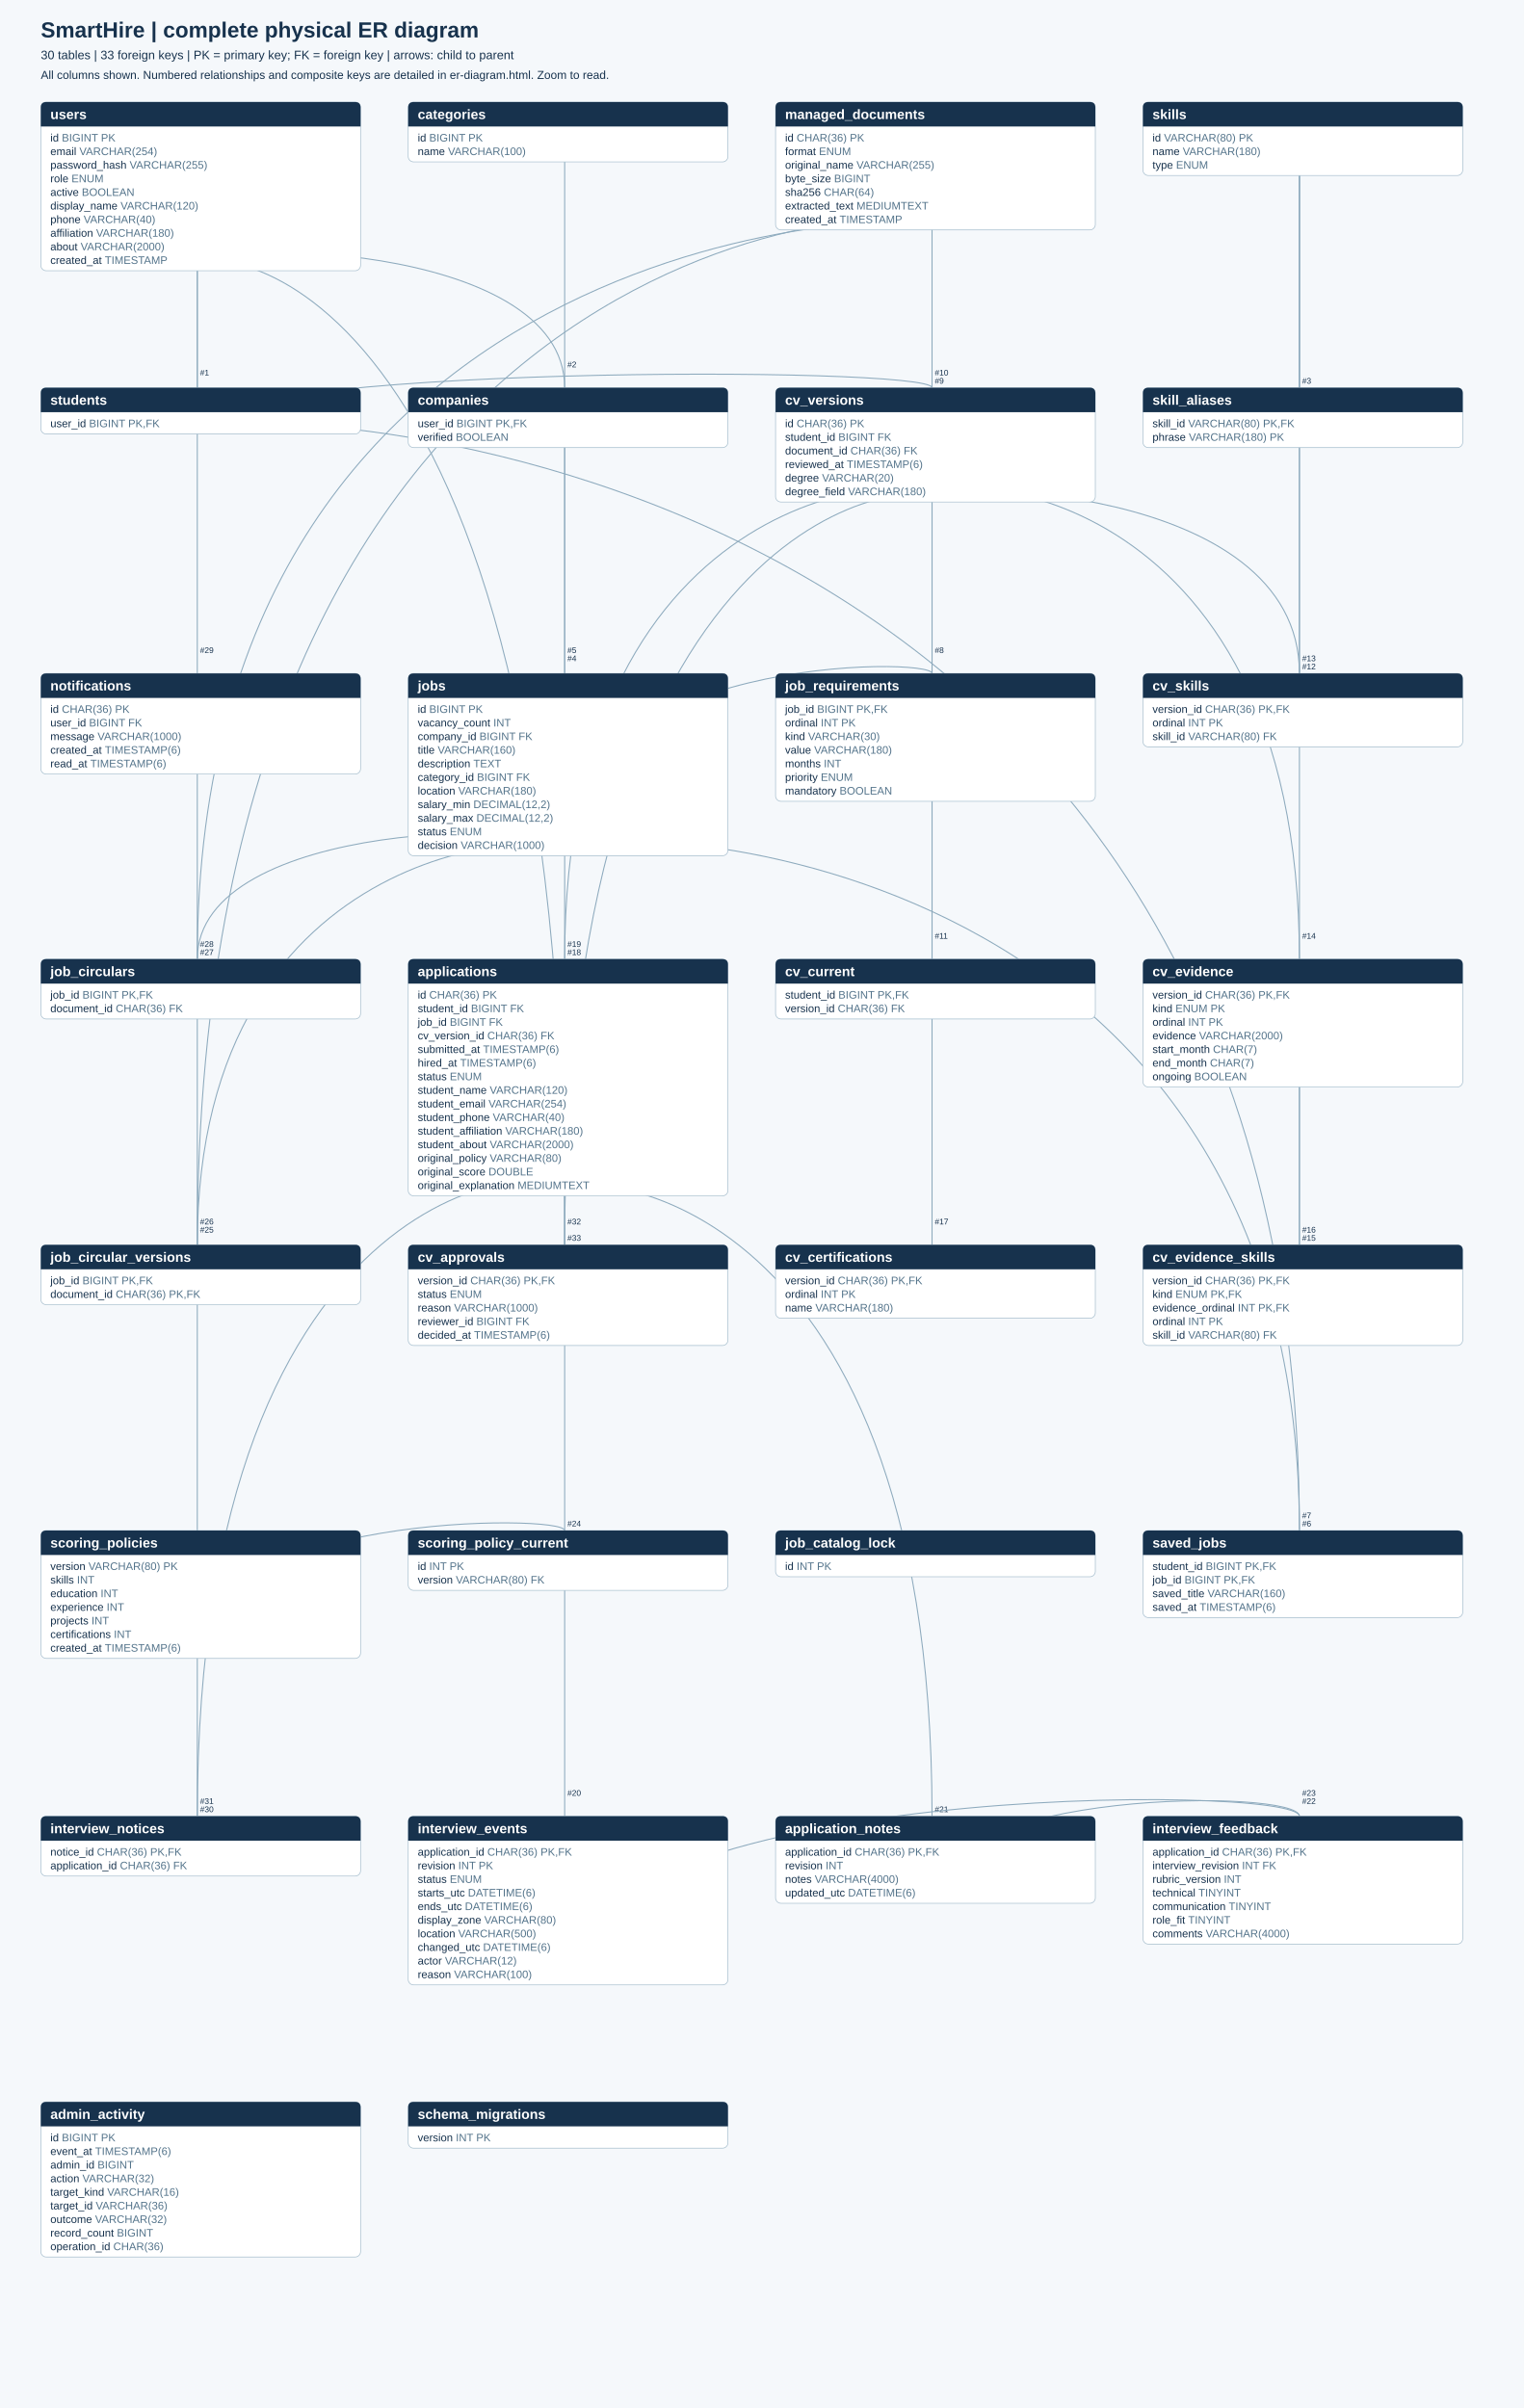
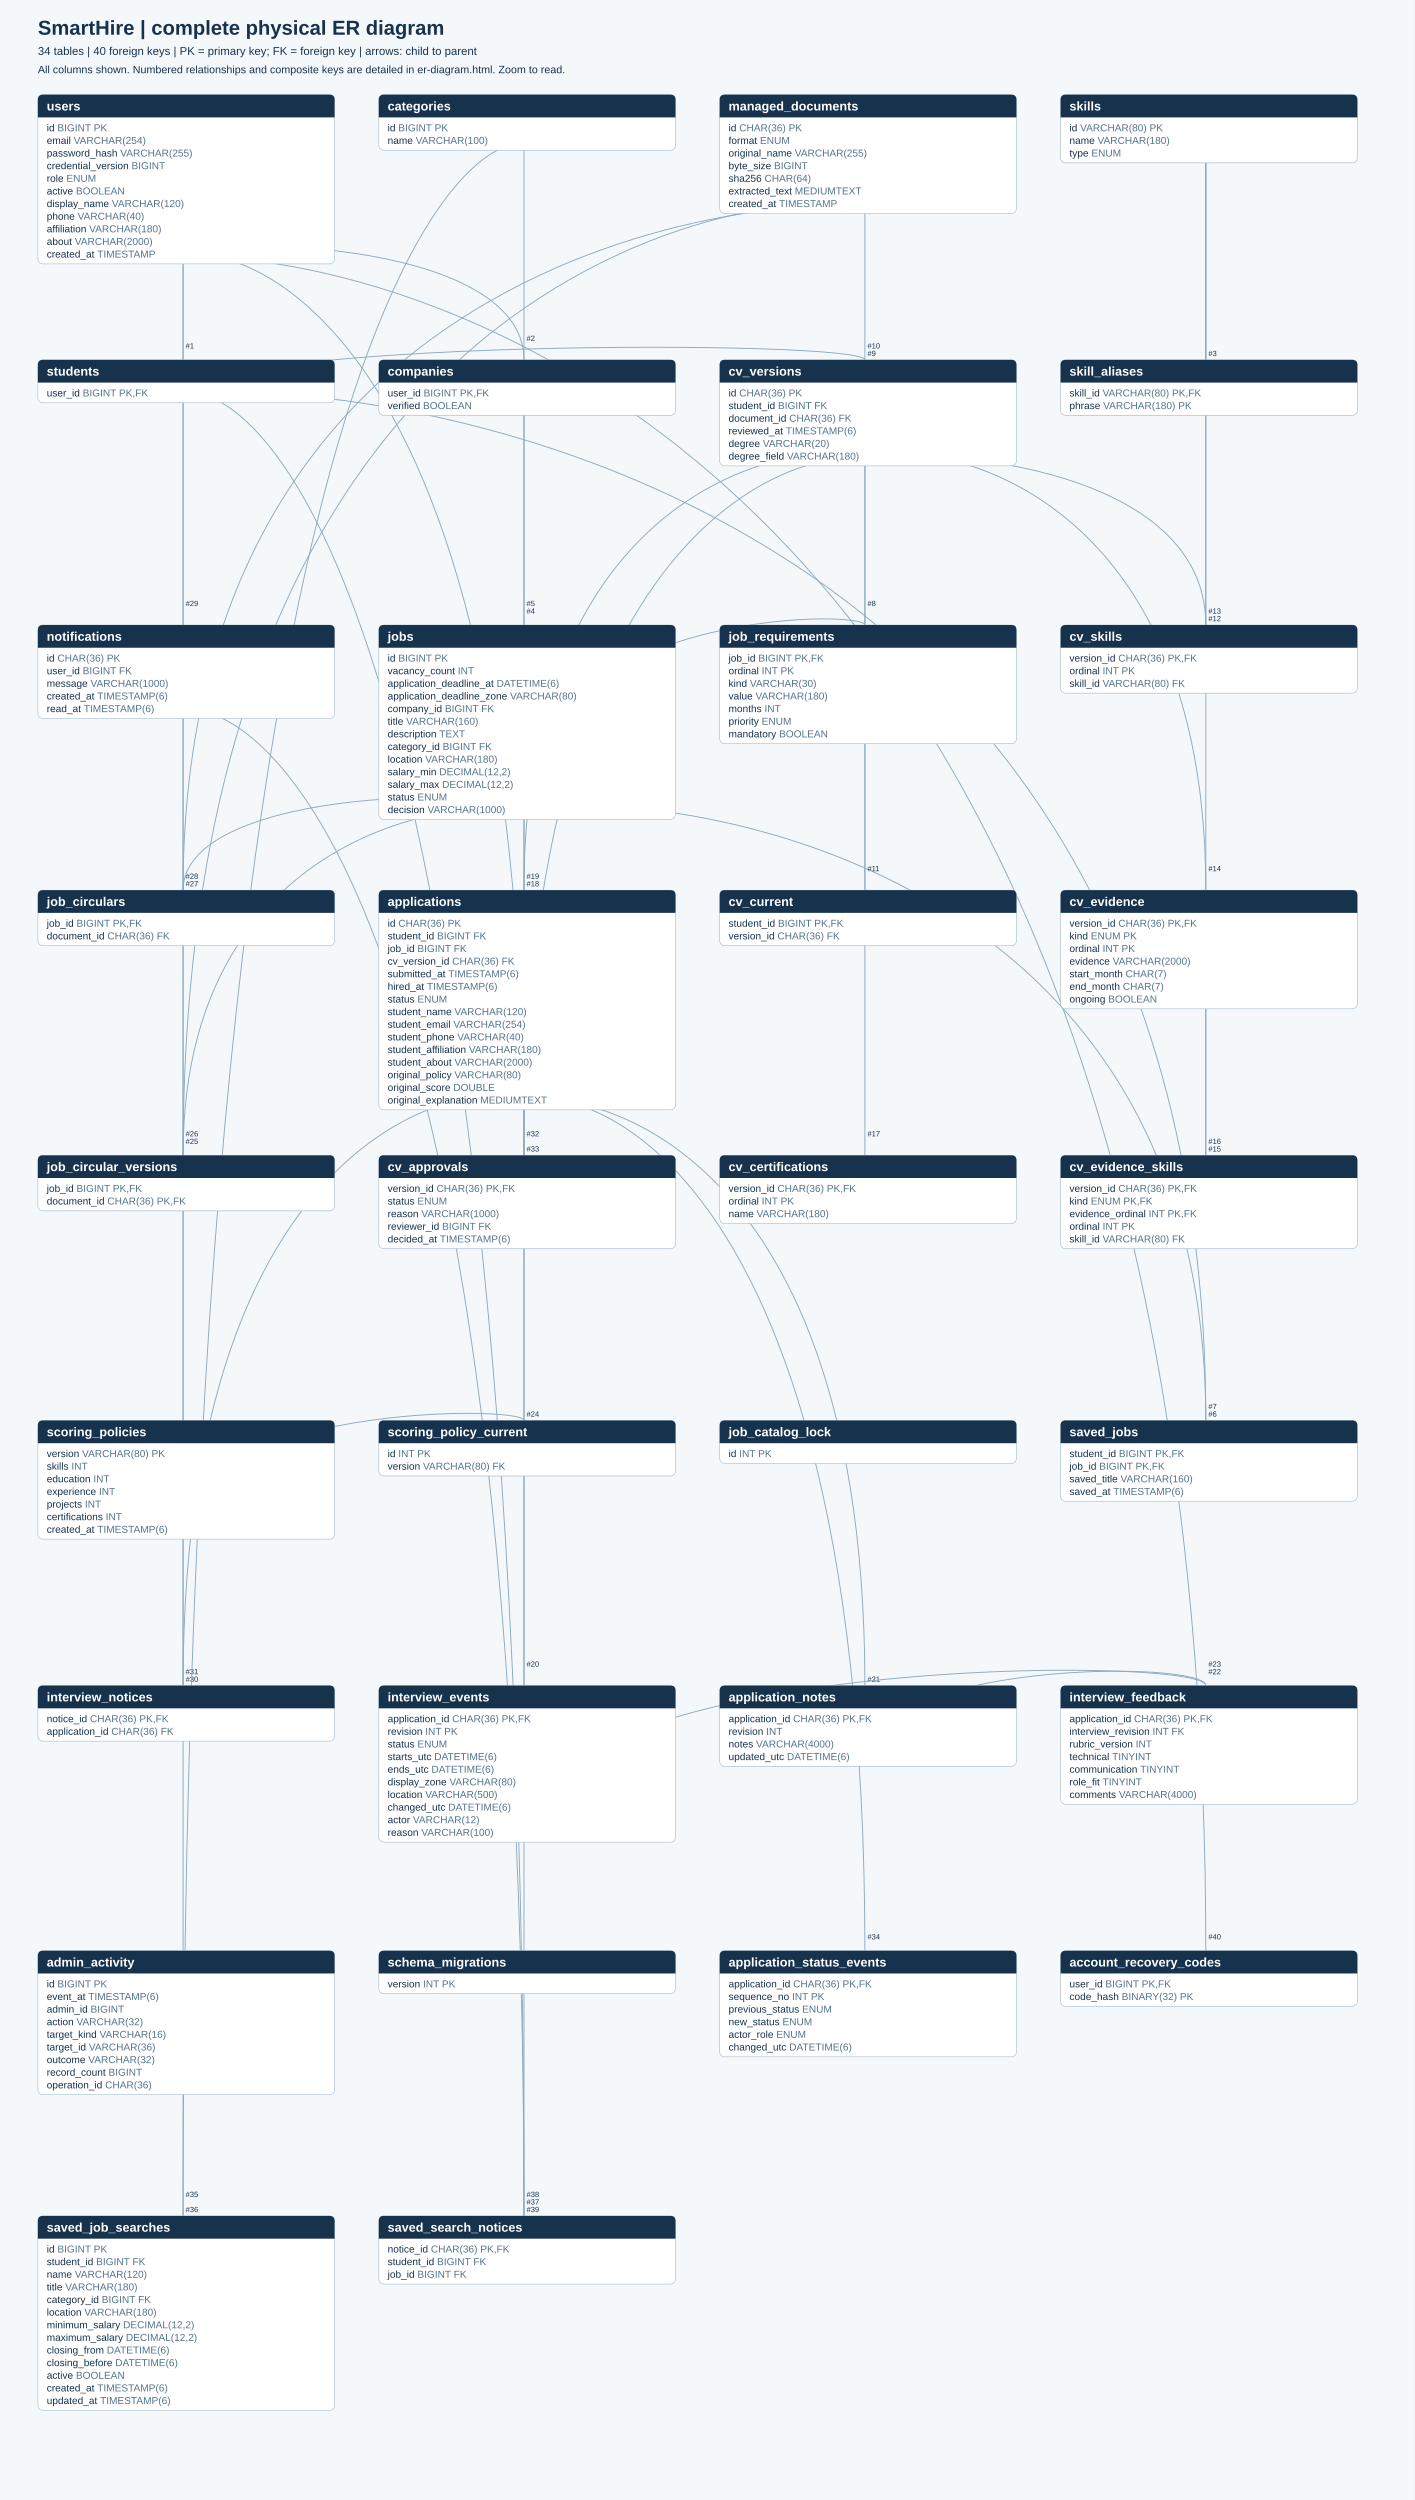
- <svg xmlns="http://www.w3.org/2000/svg" width="2240" height="3540" viewBox="0 0 2240 3540">
+ <svg xmlns="http://www.w3.org/2000/svg" width="2240" height="3960" viewBox="0 0 2240 3960">
  <defs>
    <marker id="arrow" markerWidth="9" markerHeight="9" refX="8" refY="4" orient="auto">
      <path d="M0 0 L8 4 L0 8" fill="none" stroke="#5e7e94" />
    </marker>
  </defs>
-   <rect width="2240" height="3540" fill="#f5f8fb" />
+   <rect width="2240" height="3960" fill="#f5f8fb" />
  <g font-family="Segoe UI,Arial,sans-serif" fill="#17324d">
    <text x="60" y="55" font-size="32" font-weight="bold">SmartHire | complete physical ER diagram</text>
-     <text x="60" y="87" font-size="18">30 tables | 33 foreign keys | PK = primary key; FK = foreign key | arrows: child to parent</text>
+     <text x="60" y="87" font-size="18">34 tables | 40 foreign keys | PK = primary key; FK = foreign key | arrows: child to parent</text>
    <text x="60" y="116" font-size="17">All columns shown. Numbered relationships and composite keys are detailed in er-diagram.html. Zoom to read.</text>
-     <path d="M290 570 C290 359,290 359,290 392" fill="none" stroke="#8daabd" stroke-width="1.5" marker-end="url(#arrow)" />
+     <path d="M290 570 C290 379,290 379,290 412" fill="none" stroke="#8daabd" stroke-width="1.5" marker-end="url(#arrow)" />
    <text x="294" y="552" font-size="12">#1</text>
-     <path d="M830 570 C830 351,290 351,290 392" fill="none" stroke="#8daabd" stroke-width="1.5" marker-end="url(#arrow)" />
+     <path d="M830 570 C830 371,290 371,290 412" fill="none" stroke="#8daabd" stroke-width="1.5" marker-end="url(#arrow)" />
    <text x="834" y="540" font-size="12">#2</text>
    <path d="M1910 570 C1910 203,1910 203,1910 252" fill="none" stroke="#8daabd" stroke-width="1.5" marker-end="url(#arrow)" />
    <text x="1914" y="564" font-size="12">#3</text>
    <path d="M830 990 C830 627,830 627,830 652" fill="none" stroke="#8daabd" stroke-width="1.5" marker-end="url(#arrow)" />
    <text x="834" y="972" font-size="12">#4</text>
    <path d="M830 990 C830 199,830 199,830 232" fill="none" stroke="#8daabd" stroke-width="1.5" marker-end="url(#arrow)" />
    <text x="834" y="960" font-size="12">#5</text>
    <path d="M1910 2250 C1910 591,290 591,290 632" fill="none" stroke="#8daabd" stroke-width="1.5" marker-end="url(#arrow)" />
    <text x="1914" y="2244" font-size="12">#6</text>
-     <path d="M1910 2250 C1910 1203,830 1203,830 1252" fill="none" stroke="#8daabd" stroke-width="1.5" marker-end="url(#arrow)" />
+     <path d="M1910 2250 C1910 1243,830 1243,830 1292" fill="none" stroke="#8daabd" stroke-width="1.5" marker-end="url(#arrow)" />
    <text x="1914" y="2232" font-size="12">#7</text>
-     <path d="M1370 990 C1370 965,830 965,830 1252" fill="none" stroke="#8daabd" stroke-width="1.5" marker-end="url(#arrow)" />
+     <path d="M1370 990 C1370 965,830 965,830 1292" fill="none" stroke="#8daabd" stroke-width="1.5" marker-end="url(#arrow)" />
    <text x="1374" y="960" font-size="12">#8</text>
    <path d="M1370 570 C1370 537,290 537,290 632" fill="none" stroke="#8daabd" stroke-width="1.5" marker-end="url(#arrow)" />
    <text x="1374" y="564" font-size="12">#9</text>
    <path d="M1370 570 C1370 291,1370 291,1370 332" fill="none" stroke="#8daabd" stroke-width="1.5" marker-end="url(#arrow)" />
    <text x="1374" y="552" font-size="12">#10</text>
    <path d="M1370 1410 C1370 683,1370 683,1370 732" fill="none" stroke="#8daabd" stroke-width="1.5" marker-end="url(#arrow)" />
    <text x="1374" y="1380" font-size="12">#11</text>
    <path d="M1910 990 C1910 707,1370 707,1370 732" fill="none" stroke="#8daabd" stroke-width="1.5" marker-end="url(#arrow)" />
    <text x="1914" y="984" font-size="12">#12</text>
    <path d="M1910 990 C1910 219,1910 219,1910 252" fill="none" stroke="#8daabd" stroke-width="1.5" marker-end="url(#arrow)" />
    <text x="1914" y="972" font-size="12">#13</text>
    <path d="M1910 1410 C1910 691,1370 691,1370 732" fill="none" stroke="#8daabd" stroke-width="1.5" marker-end="url(#arrow)" />
    <text x="1914" y="1380" font-size="12">#14</text>
    <path d="M1910 1830 C1910 1543,1910 1543,1910 1592" fill="none" stroke="#8daabd" stroke-width="1.5" marker-end="url(#arrow)" />
    <text x="1914" y="1824" font-size="12">#15</text>
    <path d="M1910 1830 C1910 227,1910 227,1910 252" fill="none" stroke="#8daabd" stroke-width="1.5" marker-end="url(#arrow)" />
    <text x="1914" y="1812" font-size="12">#16</text>
    <path d="M1370 1830 C1370 699,1370 699,1370 732" fill="none" stroke="#8daabd" stroke-width="1.5" marker-end="url(#arrow)" />
    <text x="1374" y="1800" font-size="12">#17</text>
    <path d="M830 1410 C830 691,1370 691,1370 732" fill="none" stroke="#8daabd" stroke-width="1.5" marker-end="url(#arrow)" />
    <text x="834" y="1404" font-size="12">#18</text>
-     <path d="M830 1410 C830 1203,830 1203,830 1252" fill="none" stroke="#8daabd" stroke-width="1.5" marker-end="url(#arrow)" />
+     <path d="M830 1410 C830 1243,830 1243,830 1292" fill="none" stroke="#8daabd" stroke-width="1.5" marker-end="url(#arrow)" />
    <text x="834" y="1392" font-size="12">#19</text>
    <path d="M830 2670 C830 1727,830 1727,830 1752" fill="none" stroke="#8daabd" stroke-width="1.5" marker-end="url(#arrow)" />
    <text x="834" y="2640" font-size="12">#20</text>
    <path d="M1370 2670 C1370 1719,830 1719,830 1752" fill="none" stroke="#8daabd" stroke-width="1.5" marker-end="url(#arrow)" />
    <text x="1374" y="2664" font-size="12">#21</text>
    <path d="M1910 2670 C1910 2629,1370 2629,1370 2792" fill="none" stroke="#8daabd" stroke-width="1.5" marker-end="url(#arrow)" />
    <text x="1914" y="2652" font-size="12">#22</text>
    <path d="M1910 2670 C1910 2621,830 2621,830 2912" fill="none" stroke="#8daabd" stroke-width="1.5" marker-end="url(#arrow)" />
    <text x="1914" y="2640" font-size="12">#23</text>
    <path d="M830 2250 C830 2225,290 2225,290 2432" fill="none" stroke="#8daabd" stroke-width="1.5" marker-end="url(#arrow)" />
    <text x="834" y="2244" font-size="12">#24</text>
-     <path d="M290 1830 C290 1219,830 1219,830 1252" fill="none" stroke="#8daabd" stroke-width="1.5" marker-end="url(#arrow)" />
+     <path d="M290 1830 C290 1259,830 1259,830 1292" fill="none" stroke="#8daabd" stroke-width="1.5" marker-end="url(#arrow)" />
    <text x="294" y="1812" font-size="12">#25</text>
    <path d="M290 1830 C290 291,1370 291,1370 332" fill="none" stroke="#8daabd" stroke-width="1.5" marker-end="url(#arrow)" />
    <text x="294" y="1800" font-size="12">#26</text>
-     <path d="M290 1410 C290 1203,830 1203,830 1252" fill="none" stroke="#8daabd" stroke-width="1.5" marker-end="url(#arrow)" />
+     <path d="M290 1410 C290 1243,830 1243,830 1292" fill="none" stroke="#8daabd" stroke-width="1.5" marker-end="url(#arrow)" />
    <text x="294" y="1404" font-size="12">#27</text>
    <path d="M290 1410 C290 307,1370 307,1370 332" fill="none" stroke="#8daabd" stroke-width="1.5" marker-end="url(#arrow)" />
    <text x="294" y="1392" font-size="12">#28</text>
-     <path d="M290 990 C290 359,290 359,290 392" fill="none" stroke="#8daabd" stroke-width="1.5" marker-end="url(#arrow)" />
+     <path d="M290 990 C290 379,290 379,290 412" fill="none" stroke="#8daabd" stroke-width="1.5" marker-end="url(#arrow)" />
    <text x="294" y="960" font-size="12">#29</text>
    <path d="M290 2670 C290 1091,290 1091,290 1132" fill="none" stroke="#8daabd" stroke-width="1.5" marker-end="url(#arrow)" />
    <text x="294" y="2664" font-size="12">#30</text>
    <path d="M290 2670 C290 1703,830 1703,830 1752" fill="none" stroke="#8daabd" stroke-width="1.5" marker-end="url(#arrow)" />
    <text x="294" y="2652" font-size="12">#31</text>
    <path d="M830 1830 C830 707,1370 707,1370 732" fill="none" stroke="#8daabd" stroke-width="1.5" marker-end="url(#arrow)" />
    <text x="834" y="1800" font-size="12">#32</text>
-     <path d="M830 1830 C830 359,290 359,290 392" fill="none" stroke="#8daabd" stroke-width="1.5" marker-end="url(#arrow)" />
+     <path d="M830 1830 C830 379,290 379,290 412" fill="none" stroke="#8daabd" stroke-width="1.5" marker-end="url(#arrow)" />
    <text x="834" y="1824" font-size="12">#33</text>
+     <path d="M1370 3090 C1370 1711,830 1711,830 1752" fill="none" stroke="#8daabd" stroke-width="1.5" marker-end="url(#arrow)" />
+     <text x="1374" y="3072" font-size="12">#34</text>
+     <path d="M290 3510 C290 583,290 583,290 632" fill="none" stroke="#8daabd" stroke-width="1.5" marker-end="url(#arrow)" />
+     <text x="294" y="3480" font-size="12">#35</text>
+     <path d="M290 3510 C290 207,830 207,830 232" fill="none" stroke="#8daabd" stroke-width="1.5" marker-end="url(#arrow)" />
+     <text x="294" y="3504" font-size="12">#36</text>
+     <path d="M830 3510 C830 1099,290 1099,290 1132" fill="none" stroke="#8daabd" stroke-width="1.5" marker-end="url(#arrow)" />
+     <text x="834" y="3492" font-size="12">#37</text>
+     <path d="M830 3510 C830 591,290 591,290 632" fill="none" stroke="#8daabd" stroke-width="1.5" marker-end="url(#arrow)" />
+     <text x="834" y="3480" font-size="12">#38</text>
+     <path d="M830 3510 C830 1243,830 1243,830 1292" fill="none" stroke="#8daabd" stroke-width="1.5" marker-end="url(#arrow)" />
+     <text x="834" y="3504" font-size="12">#39</text>
+     <path d="M1910 3090 C1910 387,290 387,290 412" fill="none" stroke="#8daabd" stroke-width="1.5" marker-end="url(#arrow)" />
+     <text x="1914" y="3072" font-size="12">#40</text>
    <rect x="600" y="3090" width="470" height="68" rx="8" fill="white" stroke="#a6becd" />
    <path d="M608 3090 H1062 Q1070 3090 1070 3098 V3126 H600 V3098 Q600 3090 608 3090" fill="#17324d" />
    <text x="614" y="3115" font-size="20" font-weight="bold" fill="white">schema_migrations</text>
    <text x="614" y="3148" font-size="16">version <tspan fill="#53738a">INT PK</tspan>
    </text>
-     <rect x="60" y="150" width="470" height="248" rx="8" fill="white" stroke="#a6becd" />
+     <rect x="60" y="150" width="470" height="268" rx="8" fill="white" stroke="#a6becd" />
    <path d="M68 150 H522 Q530 150 530 158 V186 H60 V158 Q60 150 68 150" fill="#17324d" />
    <text x="74" y="175" font-size="20" font-weight="bold" fill="white">users</text>
    <text x="74" y="208" font-size="16">id <tspan fill="#53738a">BIGINT PK</tspan>
    </text>
    <text x="74" y="228" font-size="16">email <tspan fill="#53738a">VARCHAR(254) </tspan>
    </text>
    <text x="74" y="248" font-size="16">password_hash <tspan fill="#53738a">VARCHAR(255) </tspan>
    </text>
-     <text x="74" y="268" font-size="16">role <tspan fill="#53738a">ENUM </tspan>
-     </text>
-     <text x="74" y="288" font-size="16">active <tspan fill="#53738a">BOOLEAN </tspan>
-     </text>
-     <text x="74" y="308" font-size="16">display_name <tspan fill="#53738a">VARCHAR(120) </tspan>
-     </text>
-     <text x="74" y="328" font-size="16">phone <tspan fill="#53738a">VARCHAR(40) </tspan>
-     </text>
-     <text x="74" y="348" font-size="16">affiliation <tspan fill="#53738a">VARCHAR(180) </tspan>
-     </text>
-     <text x="74" y="368" font-size="16">about <tspan fill="#53738a">VARCHAR(2000) </tspan>
-     </text>
-     <text x="74" y="388" font-size="16">created_at <tspan fill="#53738a">TIMESTAMP </tspan>
+     <text x="74" y="268" font-size="16">credential_version <tspan fill="#53738a">BIGINT </tspan>
+     </text>
+     <text x="74" y="288" font-size="16">role <tspan fill="#53738a">ENUM </tspan>
+     </text>
+     <text x="74" y="308" font-size="16">active <tspan fill="#53738a">BOOLEAN </tspan>
+     </text>
+     <text x="74" y="328" font-size="16">display_name <tspan fill="#53738a">VARCHAR(120) </tspan>
+     </text>
+     <text x="74" y="348" font-size="16">phone <tspan fill="#53738a">VARCHAR(40) </tspan>
+     </text>
+     <text x="74" y="368" font-size="16">affiliation <tspan fill="#53738a">VARCHAR(180) </tspan>
+     </text>
+     <text x="74" y="388" font-size="16">about <tspan fill="#53738a">VARCHAR(2000) </tspan>
+     </text>
+     <text x="74" y="408" font-size="16">created_at <tspan fill="#53738a">TIMESTAMP </tspan>
    </text>
    <rect x="60" y="570" width="470" height="68" rx="8" fill="white" stroke="#a6becd" />
    <path d="M68 570 H522 Q530 570 530 578 V606 H60 V578 Q60 570 68 570" fill="#17324d" />
    <text x="74" y="595" font-size="20" font-weight="bold" fill="white">students</text>
    <text x="74" y="628" font-size="16">user_id <tspan fill="#53738a">BIGINT PK,FK</tspan>
    </text>
    <rect x="600" y="570" width="470" height="88" rx="8" fill="white" stroke="#a6becd" />
    <path d="M608 570 H1062 Q1070 570 1070 578 V606 H600 V578 Q600 570 608 570" fill="#17324d" />
    <text x="614" y="595" font-size="20" font-weight="bold" fill="white">companies</text>
    <text x="614" y="628" font-size="16">user_id <tspan fill="#53738a">BIGINT PK,FK</tspan>
    </text>
    <text x="614" y="648" font-size="16">verified <tspan fill="#53738a">BOOLEAN </tspan>
    </text>
    <rect x="1140" y="2250" width="470" height="68" rx="8" fill="white" stroke="#a6becd" />
    <path d="M1148 2250 H1602 Q1610 2250 1610 2258 V2286 H1140 V2258 Q1140 2250 1148 2250" fill="#17324d" />
    <text x="1154" y="2275" font-size="20" font-weight="bold" fill="white">job_catalog_lock</text>
    <text x="1154" y="2308" font-size="16">id <tspan fill="#53738a">INT PK</tspan>
    </text>
    <rect x="600" y="150" width="470" height="88" rx="8" fill="white" stroke="#a6becd" />
    <path d="M608 150 H1062 Q1070 150 1070 158 V186 H600 V158 Q600 150 608 150" fill="#17324d" />
    <text x="614" y="175" font-size="20" font-weight="bold" fill="white">categories</text>
    <text x="614" y="208" font-size="16">id <tspan fill="#53738a">BIGINT PK</tspan>
    </text>
    <text x="614" y="228" font-size="16">name <tspan fill="#53738a">VARCHAR(100) </tspan>
    </text>
    <rect x="1680" y="150" width="470" height="108" rx="8" fill="white" stroke="#a6becd" />
    <path d="M1688 150 H2142 Q2150 150 2150 158 V186 H1680 V158 Q1680 150 1688 150" fill="#17324d" />
    <text x="1694" y="175" font-size="20" font-weight="bold" fill="white">skills</text>
    <text x="1694" y="208" font-size="16">id <tspan fill="#53738a">VARCHAR(80) PK</tspan>
    </text>
    <text x="1694" y="228" font-size="16">name <tspan fill="#53738a">VARCHAR(180) </tspan>
    </text>
    <text x="1694" y="248" font-size="16">type <tspan fill="#53738a">ENUM </tspan>
    </text>
    <rect x="1680" y="570" width="470" height="88" rx="8" fill="white" stroke="#a6becd" />
    <path d="M1688 570 H2142 Q2150 570 2150 578 V606 H1680 V578 Q1680 570 1688 570" fill="#17324d" />
    <text x="1694" y="595" font-size="20" font-weight="bold" fill="white">skill_aliases</text>
    <text x="1694" y="628" font-size="16">skill_id <tspan fill="#53738a">VARCHAR(80) PK,FK</tspan>
    </text>
    <text x="1694" y="648" font-size="16">phrase <tspan fill="#53738a">VARCHAR(180) PK</tspan>
    </text>
-     <rect x="600" y="990" width="470" height="268" rx="8" fill="white" stroke="#a6becd" />
+     <rect x="600" y="990" width="470" height="308" rx="8" fill="white" stroke="#a6becd" />
    <path d="M608 990 H1062 Q1070 990 1070 998 V1026 H600 V998 Q600 990 608 990" fill="#17324d" />
    <text x="614" y="1015" font-size="20" font-weight="bold" fill="white">jobs</text>
    <text x="614" y="1048" font-size="16">id <tspan fill="#53738a">BIGINT PK</tspan>
    </text>
    <text x="614" y="1068" font-size="16">vacancy_count <tspan fill="#53738a">INT </tspan>
    </text>
-     <text x="614" y="1088" font-size="16">company_id <tspan fill="#53738a">BIGINT FK</tspan>
-     </text>
-     <text x="614" y="1108" font-size="16">title <tspan fill="#53738a">VARCHAR(160) </tspan>
-     </text>
-     <text x="614" y="1128" font-size="16">description <tspan fill="#53738a">TEXT </tspan>
-     </text>
-     <text x="614" y="1148" font-size="16">category_id <tspan fill="#53738a">BIGINT FK</tspan>
-     </text>
-     <text x="614" y="1168" font-size="16">location <tspan fill="#53738a">VARCHAR(180) </tspan>
-     </text>
-     <text x="614" y="1188" font-size="16">salary_min <tspan fill="#53738a">DECIMAL(12,2) </tspan>
-     </text>
-     <text x="614" y="1208" font-size="16">salary_max <tspan fill="#53738a">DECIMAL(12,2) </tspan>
-     </text>
-     <text x="614" y="1228" font-size="16">status <tspan fill="#53738a">ENUM </tspan>
-     </text>
-     <text x="614" y="1248" font-size="16">decision <tspan fill="#53738a">VARCHAR(1000) </tspan>
+     <text x="614" y="1088" font-size="16">application_deadline_at <tspan fill="#53738a">DATETIME(6) </tspan>
+     </text>
+     <text x="614" y="1108" font-size="16">application_deadline_zone <tspan fill="#53738a">VARCHAR(80) </tspan>
+     </text>
+     <text x="614" y="1128" font-size="16">company_id <tspan fill="#53738a">BIGINT FK</tspan>
+     </text>
+     <text x="614" y="1148" font-size="16">title <tspan fill="#53738a">VARCHAR(160) </tspan>
+     </text>
+     <text x="614" y="1168" font-size="16">description <tspan fill="#53738a">TEXT </tspan>
+     </text>
+     <text x="614" y="1188" font-size="16">category_id <tspan fill="#53738a">BIGINT FK</tspan>
+     </text>
+     <text x="614" y="1208" font-size="16">location <tspan fill="#53738a">VARCHAR(180) </tspan>
+     </text>
+     <text x="614" y="1228" font-size="16">salary_min <tspan fill="#53738a">DECIMAL(12,2) </tspan>
+     </text>
+     <text x="614" y="1248" font-size="16">salary_max <tspan fill="#53738a">DECIMAL(12,2) </tspan>
+     </text>
+     <text x="614" y="1268" font-size="16">status <tspan fill="#53738a">ENUM </tspan>
+     </text>
+     <text x="614" y="1288" font-size="16">decision <tspan fill="#53738a">VARCHAR(1000) </tspan>
    </text>
    <rect x="1680" y="2250" width="470" height="128" rx="8" fill="white" stroke="#a6becd" />
    <path d="M1688 2250 H2142 Q2150 2250 2150 2258 V2286 H1680 V2258 Q1680 2250 1688 2250" fill="#17324d" />
    <text x="1694" y="2275" font-size="20" font-weight="bold" fill="white">saved_jobs</text>
    <text x="1694" y="2308" font-size="16">student_id <tspan fill="#53738a">BIGINT PK,FK</tspan>
    </text>
    <text x="1694" y="2328" font-size="16">job_id <tspan fill="#53738a">BIGINT PK,FK</tspan>
    </text>
    <text x="1694" y="2348" font-size="16">saved_title <tspan fill="#53738a">VARCHAR(160) </tspan>
    </text>
    <text x="1694" y="2368" font-size="16">saved_at <tspan fill="#53738a">TIMESTAMP(6) </tspan>
    </text>
    <rect x="1140" y="990" width="470" height="188" rx="8" fill="white" stroke="#a6becd" />
    <path d="M1148 990 H1602 Q1610 990 1610 998 V1026 H1140 V998 Q1140 990 1148 990" fill="#17324d" />
    <text x="1154" y="1015" font-size="20" font-weight="bold" fill="white">job_requirements</text>
    <text x="1154" y="1048" font-size="16">job_id <tspan fill="#53738a">BIGINT PK,FK</tspan>
    </text>
    <text x="1154" y="1068" font-size="16">ordinal <tspan fill="#53738a">INT PK</tspan>
    </text>
    <text x="1154" y="1088" font-size="16">kind <tspan fill="#53738a">VARCHAR(30) </tspan>
    </text>
    <text x="1154" y="1108" font-size="16">value <tspan fill="#53738a">VARCHAR(180) </tspan>
    </text>
    <text x="1154" y="1128" font-size="16">months <tspan fill="#53738a">INT </tspan>
    </text>
    <text x="1154" y="1148" font-size="16">priority <tspan fill="#53738a">ENUM </tspan>
    </text>
    <text x="1154" y="1168" font-size="16">mandatory <tspan fill="#53738a">BOOLEAN </tspan>
    </text>
    <rect x="1140" y="150" width="470" height="188" rx="8" fill="white" stroke="#a6becd" />
    <path d="M1148 150 H1602 Q1610 150 1610 158 V186 H1140 V158 Q1140 150 1148 150" fill="#17324d" />
    <text x="1154" y="175" font-size="20" font-weight="bold" fill="white">managed_documents</text>
    <text x="1154" y="208" font-size="16">id <tspan fill="#53738a">CHAR(36) PK</tspan>
    </text>
    <text x="1154" y="228" font-size="16">format <tspan fill="#53738a">ENUM </tspan>
    </text>
    <text x="1154" y="248" font-size="16">original_name <tspan fill="#53738a">VARCHAR(255) </tspan>
    </text>
    <text x="1154" y="268" font-size="16">byte_size <tspan fill="#53738a">BIGINT </tspan>
    </text>
    <text x="1154" y="288" font-size="16">sha256 <tspan fill="#53738a">CHAR(64) </tspan>
    </text>
    <text x="1154" y="308" font-size="16">extracted_text <tspan fill="#53738a">MEDIUMTEXT </tspan>
    </text>
    <text x="1154" y="328" font-size="16">created_at <tspan fill="#53738a">TIMESTAMP </tspan>
    </text>
    <rect x="1140" y="570" width="470" height="168" rx="8" fill="white" stroke="#a6becd" />
    <path d="M1148 570 H1602 Q1610 570 1610 578 V606 H1140 V578 Q1140 570 1148 570" fill="#17324d" />
    <text x="1154" y="595" font-size="20" font-weight="bold" fill="white">cv_versions</text>
    <text x="1154" y="628" font-size="16">id <tspan fill="#53738a">CHAR(36) PK</tspan>
    </text>
    <text x="1154" y="648" font-size="16">student_id <tspan fill="#53738a">BIGINT FK</tspan>
    </text>
    <text x="1154" y="668" font-size="16">document_id <tspan fill="#53738a">CHAR(36) FK</tspan>
    </text>
    <text x="1154" y="688" font-size="16">reviewed_at <tspan fill="#53738a">TIMESTAMP(6) </tspan>
    </text>
    <text x="1154" y="708" font-size="16">degree <tspan fill="#53738a">VARCHAR(20) </tspan>
    </text>
    <text x="1154" y="728" font-size="16">degree_field <tspan fill="#53738a">VARCHAR(180) </tspan>
    </text>
    <rect x="1140" y="1410" width="470" height="88" rx="8" fill="white" stroke="#a6becd" />
    <path d="M1148 1410 H1602 Q1610 1410 1610 1418 V1446 H1140 V1418 Q1140 1410 1148 1410" fill="#17324d" />
    <text x="1154" y="1435" font-size="20" font-weight="bold" fill="white">cv_current</text>
    <text x="1154" y="1468" font-size="16">student_id <tspan fill="#53738a">BIGINT PK,FK</tspan>
    </text>
    <text x="1154" y="1488" font-size="16">version_id <tspan fill="#53738a">CHAR(36) FK</tspan>
    </text>
    <rect x="1680" y="990" width="470" height="108" rx="8" fill="white" stroke="#a6becd" />
    <path d="M1688 990 H2142 Q2150 990 2150 998 V1026 H1680 V998 Q1680 990 1688 990" fill="#17324d" />
    <text x="1694" y="1015" font-size="20" font-weight="bold" fill="white">cv_skills</text>
    <text x="1694" y="1048" font-size="16">version_id <tspan fill="#53738a">CHAR(36) PK,FK</tspan>
    </text>
    <text x="1694" y="1068" font-size="16">ordinal <tspan fill="#53738a">INT PK</tspan>
    </text>
    <text x="1694" y="1088" font-size="16">skill_id <tspan fill="#53738a">VARCHAR(80) FK</tspan>
    </text>
    <rect x="1680" y="1410" width="470" height="188" rx="8" fill="white" stroke="#a6becd" />
    <path d="M1688 1410 H2142 Q2150 1410 2150 1418 V1446 H1680 V1418 Q1680 1410 1688 1410" fill="#17324d" />
    <text x="1694" y="1435" font-size="20" font-weight="bold" fill="white">cv_evidence</text>
    <text x="1694" y="1468" font-size="16">version_id <tspan fill="#53738a">CHAR(36) PK,FK</tspan>
    </text>
    <text x="1694" y="1488" font-size="16">kind <tspan fill="#53738a">ENUM PK</tspan>
    </text>
    <text x="1694" y="1508" font-size="16">ordinal <tspan fill="#53738a">INT PK</tspan>
    </text>
    <text x="1694" y="1528" font-size="16">evidence <tspan fill="#53738a">VARCHAR(2000) </tspan>
    </text>
    <text x="1694" y="1548" font-size="16">start_month <tspan fill="#53738a">CHAR(7) </tspan>
    </text>
    <text x="1694" y="1568" font-size="16">end_month <tspan fill="#53738a">CHAR(7) </tspan>
    </text>
    <text x="1694" y="1588" font-size="16">ongoing <tspan fill="#53738a">BOOLEAN </tspan>
    </text>
    <rect x="1680" y="1830" width="470" height="148" rx="8" fill="white" stroke="#a6becd" />
    <path d="M1688 1830 H2142 Q2150 1830 2150 1838 V1866 H1680 V1838 Q1680 1830 1688 1830" fill="#17324d" />
    <text x="1694" y="1855" font-size="20" font-weight="bold" fill="white">cv_evidence_skills</text>
    <text x="1694" y="1888" font-size="16">version_id <tspan fill="#53738a">CHAR(36) PK,FK</tspan>
    </text>
    <text x="1694" y="1908" font-size="16">kind <tspan fill="#53738a">ENUM PK,FK</tspan>
    </text>
    <text x="1694" y="1928" font-size="16">evidence_ordinal <tspan fill="#53738a">INT PK,FK</tspan>
    </text>
    <text x="1694" y="1948" font-size="16">ordinal <tspan fill="#53738a">INT PK</tspan>
    </text>
    <text x="1694" y="1968" font-size="16">skill_id <tspan fill="#53738a">VARCHAR(80) FK</tspan>
    </text>
    <rect x="1140" y="1830" width="470" height="108" rx="8" fill="white" stroke="#a6becd" />
    <path d="M1148 1830 H1602 Q1610 1830 1610 1838 V1866 H1140 V1838 Q1140 1830 1148 1830" fill="#17324d" />
    <text x="1154" y="1855" font-size="20" font-weight="bold" fill="white">cv_certifications</text>
    <text x="1154" y="1888" font-size="16">version_id <tspan fill="#53738a">CHAR(36) PK,FK</tspan>
    </text>
    <text x="1154" y="1908" font-size="16">ordinal <tspan fill="#53738a">INT PK</tspan>
    </text>
    <text x="1154" y="1928" font-size="16">name <tspan fill="#53738a">VARCHAR(180) </tspan>
    </text>
    <rect x="600" y="1410" width="470" height="348" rx="8" fill="white" stroke="#a6becd" />
    <path d="M608 1410 H1062 Q1070 1410 1070 1418 V1446 H600 V1418 Q600 1410 608 1410" fill="#17324d" />
    <text x="614" y="1435" font-size="20" font-weight="bold" fill="white">applications</text>
    <text x="614" y="1468" font-size="16">id <tspan fill="#53738a">CHAR(36) PK</tspan>
    </text>
    <text x="614" y="1488" font-size="16">student_id <tspan fill="#53738a">BIGINT FK</tspan>
    </text>
    <text x="614" y="1508" font-size="16">job_id <tspan fill="#53738a">BIGINT FK</tspan>
    </text>
    <text x="614" y="1528" font-size="16">cv_version_id <tspan fill="#53738a">CHAR(36) FK</tspan>
    </text>
    <text x="614" y="1548" font-size="16">submitted_at <tspan fill="#53738a">TIMESTAMP(6) </tspan>
    </text>
    <text x="614" y="1568" font-size="16">hired_at <tspan fill="#53738a">TIMESTAMP(6) </tspan>
    </text>
    <text x="614" y="1588" font-size="16">status <tspan fill="#53738a">ENUM </tspan>
    </text>
    <text x="614" y="1608" font-size="16">student_name <tspan fill="#53738a">VARCHAR(120) </tspan>
    </text>
    <text x="614" y="1628" font-size="16">student_email <tspan fill="#53738a">VARCHAR(254) </tspan>
    </text>
    <text x="614" y="1648" font-size="16">student_phone <tspan fill="#53738a">VARCHAR(40) </tspan>
    </text>
    <text x="614" y="1668" font-size="16">student_affiliation <tspan fill="#53738a">VARCHAR(180) </tspan>
    </text>
    <text x="614" y="1688" font-size="16">student_about <tspan fill="#53738a">VARCHAR(2000) </tspan>
    </text>
    <text x="614" y="1708" font-size="16">original_policy <tspan fill="#53738a">VARCHAR(80) </tspan>
    </text>
    <text x="614" y="1728" font-size="16">original_score <tspan fill="#53738a">DOUBLE </tspan>
    </text>
    <text x="614" y="1748" font-size="16">original_explanation <tspan fill="#53738a">MEDIUMTEXT </tspan>
    </text>
    <rect x="600" y="2670" width="470" height="248" rx="8" fill="white" stroke="#a6becd" />
    <path d="M608 2670 H1062 Q1070 2670 1070 2678 V2706 H600 V2678 Q600 2670 608 2670" fill="#17324d" />
    <text x="614" y="2695" font-size="20" font-weight="bold" fill="white">interview_events</text>
    <text x="614" y="2728" font-size="16">application_id <tspan fill="#53738a">CHAR(36) PK,FK</tspan>
    </text>
    <text x="614" y="2748" font-size="16">revision <tspan fill="#53738a">INT PK</tspan>
    </text>
    <text x="614" y="2768" font-size="16">status <tspan fill="#53738a">ENUM </tspan>
    </text>
    <text x="614" y="2788" font-size="16">starts_utc <tspan fill="#53738a">DATETIME(6) </tspan>
    </text>
    <text x="614" y="2808" font-size="16">ends_utc <tspan fill="#53738a">DATETIME(6) </tspan>
    </text>
    <text x="614" y="2828" font-size="16">display_zone <tspan fill="#53738a">VARCHAR(80) </tspan>
    </text>
    <text x="614" y="2848" font-size="16">location <tspan fill="#53738a">VARCHAR(500) </tspan>
    </text>
    <text x="614" y="2868" font-size="16">changed_utc <tspan fill="#53738a">DATETIME(6) </tspan>
    </text>
    <text x="614" y="2888" font-size="16">actor <tspan fill="#53738a">VARCHAR(12) </tspan>
    </text>
    <text x="614" y="2908" font-size="16">reason <tspan fill="#53738a">VARCHAR(100) </tspan>
    </text>
    <rect x="1140" y="2670" width="470" height="128" rx="8" fill="white" stroke="#a6becd" />
    <path d="M1148 2670 H1602 Q1610 2670 1610 2678 V2706 H1140 V2678 Q1140 2670 1148 2670" fill="#17324d" />
    <text x="1154" y="2695" font-size="20" font-weight="bold" fill="white">application_notes</text>
    <text x="1154" y="2728" font-size="16">application_id <tspan fill="#53738a">CHAR(36) PK,FK</tspan>
    </text>
    <text x="1154" y="2748" font-size="16">revision <tspan fill="#53738a">INT </tspan>
    </text>
    <text x="1154" y="2768" font-size="16">notes <tspan fill="#53738a">VARCHAR(4000) </tspan>
    </text>
    <text x="1154" y="2788" font-size="16">updated_utc <tspan fill="#53738a">DATETIME(6) </tspan>
    </text>
    <rect x="1680" y="2670" width="470" height="188" rx="8" fill="white" stroke="#a6becd" />
    <path d="M1688 2670 H2142 Q2150 2670 2150 2678 V2706 H1680 V2678 Q1680 2670 1688 2670" fill="#17324d" />
    <text x="1694" y="2695" font-size="20" font-weight="bold" fill="white">interview_feedback</text>
    <text x="1694" y="2728" font-size="16">application_id <tspan fill="#53738a">CHAR(36) PK,FK</tspan>
    </text>
    <text x="1694" y="2748" font-size="16">interview_revision <tspan fill="#53738a">INT FK</tspan>
    </text>
    <text x="1694" y="2768" font-size="16">rubric_version <tspan fill="#53738a">INT </tspan>
    </text>
    <text x="1694" y="2788" font-size="16">technical <tspan fill="#53738a">TINYINT </tspan>
    </text>
    <text x="1694" y="2808" font-size="16">communication <tspan fill="#53738a">TINYINT </tspan>
    </text>
    <text x="1694" y="2828" font-size="16">role_fit <tspan fill="#53738a">TINYINT </tspan>
    </text>
    <text x="1694" y="2848" font-size="16">comments <tspan fill="#53738a">VARCHAR(4000) </tspan>
    </text>
    <rect x="60" y="2250" width="470" height="188" rx="8" fill="white" stroke="#a6becd" />
    <path d="M68 2250 H522 Q530 2250 530 2258 V2286 H60 V2258 Q60 2250 68 2250" fill="#17324d" />
    <text x="74" y="2275" font-size="20" font-weight="bold" fill="white">scoring_policies</text>
    <text x="74" y="2308" font-size="16">version <tspan fill="#53738a">VARCHAR(80) PK</tspan>
    </text>
    <text x="74" y="2328" font-size="16">skills <tspan fill="#53738a">INT </tspan>
    </text>
    <text x="74" y="2348" font-size="16">education <tspan fill="#53738a">INT </tspan>
    </text>
    <text x="74" y="2368" font-size="16">experience <tspan fill="#53738a">INT </tspan>
    </text>
    <text x="74" y="2388" font-size="16">projects <tspan fill="#53738a">INT </tspan>
    </text>
    <text x="74" y="2408" font-size="16">certifications <tspan fill="#53738a">INT </tspan>
    </text>
    <text x="74" y="2428" font-size="16">created_at <tspan fill="#53738a">TIMESTAMP(6) </tspan>
    </text>
    <rect x="600" y="2250" width="470" height="88" rx="8" fill="white" stroke="#a6becd" />
    <path d="M608 2250 H1062 Q1070 2250 1070 2258 V2286 H600 V2258 Q600 2250 608 2250" fill="#17324d" />
    <text x="614" y="2275" font-size="20" font-weight="bold" fill="white">scoring_policy_current</text>
    <text x="614" y="2308" font-size="16">id <tspan fill="#53738a">INT PK</tspan>
    </text>
    <text x="614" y="2328" font-size="16">version <tspan fill="#53738a">VARCHAR(80) FK</tspan>
    </text>
    <rect x="60" y="1830" width="470" height="88" rx="8" fill="white" stroke="#a6becd" />
    <path d="M68 1830 H522 Q530 1830 530 1838 V1866 H60 V1838 Q60 1830 68 1830" fill="#17324d" />
    <text x="74" y="1855" font-size="20" font-weight="bold" fill="white">job_circular_versions</text>
    <text x="74" y="1888" font-size="16">job_id <tspan fill="#53738a">BIGINT PK,FK</tspan>
    </text>
    <text x="74" y="1908" font-size="16">document_id <tspan fill="#53738a">CHAR(36) PK,FK</tspan>
    </text>
    <rect x="60" y="1410" width="470" height="88" rx="8" fill="white" stroke="#a6becd" />
    <path d="M68 1410 H522 Q530 1410 530 1418 V1446 H60 V1418 Q60 1410 68 1410" fill="#17324d" />
    <text x="74" y="1435" font-size="20" font-weight="bold" fill="white">job_circulars</text>
    <text x="74" y="1468" font-size="16">job_id <tspan fill="#53738a">BIGINT PK,FK</tspan>
    </text>
    <text x="74" y="1488" font-size="16">document_id <tspan fill="#53738a">CHAR(36) FK</tspan>
    </text>
    <rect x="60" y="990" width="470" height="148" rx="8" fill="white" stroke="#a6becd" />
    <path d="M68 990 H522 Q530 990 530 998 V1026 H60 V998 Q60 990 68 990" fill="#17324d" />
    <text x="74" y="1015" font-size="20" font-weight="bold" fill="white">notifications</text>
    <text x="74" y="1048" font-size="16">id <tspan fill="#53738a">CHAR(36) PK</tspan>
    </text>
    <text x="74" y="1068" font-size="16">user_id <tspan fill="#53738a">BIGINT FK</tspan>
    </text>
    <text x="74" y="1088" font-size="16">message <tspan fill="#53738a">VARCHAR(1000) </tspan>
    </text>
    <text x="74" y="1108" font-size="16">created_at <tspan fill="#53738a">TIMESTAMP(6) </tspan>
    </text>
    <text x="74" y="1128" font-size="16">read_at <tspan fill="#53738a">TIMESTAMP(6) </tspan>
    </text>
    <rect x="60" y="2670" width="470" height="88" rx="8" fill="white" stroke="#a6becd" />
    <path d="M68 2670 H522 Q530 2670 530 2678 V2706 H60 V2678 Q60 2670 68 2670" fill="#17324d" />
    <text x="74" y="2695" font-size="20" font-weight="bold" fill="white">interview_notices</text>
    <text x="74" y="2728" font-size="16">notice_id <tspan fill="#53738a">CHAR(36) PK,FK</tspan>
    </text>
    <text x="74" y="2748" font-size="16">application_id <tspan fill="#53738a">CHAR(36) FK</tspan>
    </text>
    <rect x="60" y="3090" width="470" height="228" rx="8" fill="white" stroke="#a6becd" />
    <path d="M68 3090 H522 Q530 3090 530 3098 V3126 H60 V3098 Q60 3090 68 3090" fill="#17324d" />
    <text x="74" y="3115" font-size="20" font-weight="bold" fill="white">admin_activity</text>
    <text x="74" y="3148" font-size="16">id <tspan fill="#53738a">BIGINT PK</tspan>
    </text>
    <text x="74" y="3168" font-size="16">event_at <tspan fill="#53738a">TIMESTAMP(6) </tspan>
    </text>
    <text x="74" y="3188" font-size="16">admin_id <tspan fill="#53738a">BIGINT </tspan>
    </text>
    <text x="74" y="3208" font-size="16">action <tspan fill="#53738a">VARCHAR(32) </tspan>
    </text>
    <text x="74" y="3228" font-size="16">target_kind <tspan fill="#53738a">VARCHAR(16) </tspan>
    </text>
    <text x="74" y="3248" font-size="16">target_id <tspan fill="#53738a">VARCHAR(36) </tspan>
    </text>
    <text x="74" y="3268" font-size="16">outcome <tspan fill="#53738a">VARCHAR(32) </tspan>
    </text>
    <text x="74" y="3288" font-size="16">record_count <tspan fill="#53738a">BIGINT </tspan>
    </text>
    <text x="74" y="3308" font-size="16">operation_id <tspan fill="#53738a">CHAR(36) </tspan>
    </text>
    <rect x="600" y="1830" width="470" height="148" rx="8" fill="white" stroke="#a6becd" />
    <path d="M608 1830 H1062 Q1070 1830 1070 1838 V1866 H600 V1838 Q600 1830 608 1830" fill="#17324d" />
    <text x="614" y="1855" font-size="20" font-weight="bold" fill="white">cv_approvals</text>
    <text x="614" y="1888" font-size="16">version_id <tspan fill="#53738a">CHAR(36) PK,FK</tspan>
    </text>
    <text x="614" y="1908" font-size="16">status <tspan fill="#53738a">ENUM </tspan>
    </text>
    <text x="614" y="1928" font-size="16">reason <tspan fill="#53738a">VARCHAR(1000) </tspan>
    </text>
    <text x="614" y="1948" font-size="16">reviewer_id <tspan fill="#53738a">BIGINT FK</tspan>
    </text>
    <text x="614" y="1968" font-size="16">decided_at <tspan fill="#53738a">TIMESTAMP(6) </tspan>
    </text>
+     <rect x="1140" y="3090" width="470" height="168" rx="8" fill="white" stroke="#a6becd" />
+     <path d="M1148 3090 H1602 Q1610 3090 1610 3098 V3126 H1140 V3098 Q1140 3090 1148 3090" fill="#17324d" />
+     <text x="1154" y="3115" font-size="20" font-weight="bold" fill="white">application_status_events</text>
+     <text x="1154" y="3148" font-size="16">application_id <tspan fill="#53738a">CHAR(36) PK,FK</tspan>
+     </text>
+     <text x="1154" y="3168" font-size="16">sequence_no <tspan fill="#53738a">INT PK</tspan>
+     </text>
+     <text x="1154" y="3188" font-size="16">previous_status <tspan fill="#53738a">ENUM </tspan>
+     </text>
+     <text x="1154" y="3208" font-size="16">new_status <tspan fill="#53738a">ENUM </tspan>
+     </text>
+     <text x="1154" y="3228" font-size="16">actor_role <tspan fill="#53738a">ENUM </tspan>
+     </text>
+     <text x="1154" y="3248" font-size="16">changed_utc <tspan fill="#53738a">DATETIME(6) </tspan>
+     </text>
+     <rect x="60" y="3510" width="470" height="308" rx="8" fill="white" stroke="#a6becd" />
+     <path d="M68 3510 H522 Q530 3510 530 3518 V3546 H60 V3518 Q60 3510 68 3510" fill="#17324d" />
+     <text x="74" y="3535" font-size="20" font-weight="bold" fill="white">saved_job_searches</text>
+     <text x="74" y="3568" font-size="16">id <tspan fill="#53738a">BIGINT PK</tspan>
+     </text>
+     <text x="74" y="3588" font-size="16">student_id <tspan fill="#53738a">BIGINT FK</tspan>
+     </text>
+     <text x="74" y="3608" font-size="16">name <tspan fill="#53738a">VARCHAR(120) </tspan>
+     </text>
+     <text x="74" y="3628" font-size="16">title <tspan fill="#53738a">VARCHAR(180) </tspan>
+     </text>
+     <text x="74" y="3648" font-size="16">category_id <tspan fill="#53738a">BIGINT FK</tspan>
+     </text>
+     <text x="74" y="3668" font-size="16">location <tspan fill="#53738a">VARCHAR(180) </tspan>
+     </text>
+     <text x="74" y="3688" font-size="16">minimum_salary <tspan fill="#53738a">DECIMAL(12,2) </tspan>
+     </text>
+     <text x="74" y="3708" font-size="16">maximum_salary <tspan fill="#53738a">DECIMAL(12,2) </tspan>
+     </text>
+     <text x="74" y="3728" font-size="16">closing_from <tspan fill="#53738a">DATETIME(6) </tspan>
+     </text>
+     <text x="74" y="3748" font-size="16">closing_before <tspan fill="#53738a">DATETIME(6) </tspan>
+     </text>
+     <text x="74" y="3768" font-size="16">active <tspan fill="#53738a">BOOLEAN </tspan>
+     </text>
+     <text x="74" y="3788" font-size="16">created_at <tspan fill="#53738a">TIMESTAMP(6) </tspan>
+     </text>
+     <text x="74" y="3808" font-size="16">updated_at <tspan fill="#53738a">TIMESTAMP(6) </tspan>
+     </text>
+     <rect x="600" y="3510" width="470" height="108" rx="8" fill="white" stroke="#a6becd" />
+     <path d="M608 3510 H1062 Q1070 3510 1070 3518 V3546 H600 V3518 Q600 3510 608 3510" fill="#17324d" />
+     <text x="614" y="3535" font-size="20" font-weight="bold" fill="white">saved_search_notices</text>
+     <text x="614" y="3568" font-size="16">notice_id <tspan fill="#53738a">CHAR(36) PK,FK</tspan>
+     </text>
+     <text x="614" y="3588" font-size="16">student_id <tspan fill="#53738a">BIGINT FK</tspan>
+     </text>
+     <text x="614" y="3608" font-size="16">job_id <tspan fill="#53738a">BIGINT FK</tspan>
+     </text>
+     <rect x="1680" y="3090" width="470" height="88" rx="8" fill="white" stroke="#a6becd" />
+     <path d="M1688 3090 H2142 Q2150 3090 2150 3098 V3126 H1680 V3098 Q1680 3090 1688 3090" fill="#17324d" />
+     <text x="1694" y="3115" font-size="20" font-weight="bold" fill="white">account_recovery_codes</text>
+     <text x="1694" y="3148" font-size="16">user_id <tspan fill="#53738a">BIGINT PK,FK</tspan>
+     </text>
+     <text x="1694" y="3168" font-size="16">code_hash <tspan fill="#53738a">BINARY(32) PK</tspan>
+     </text>
  </g>
</svg>
